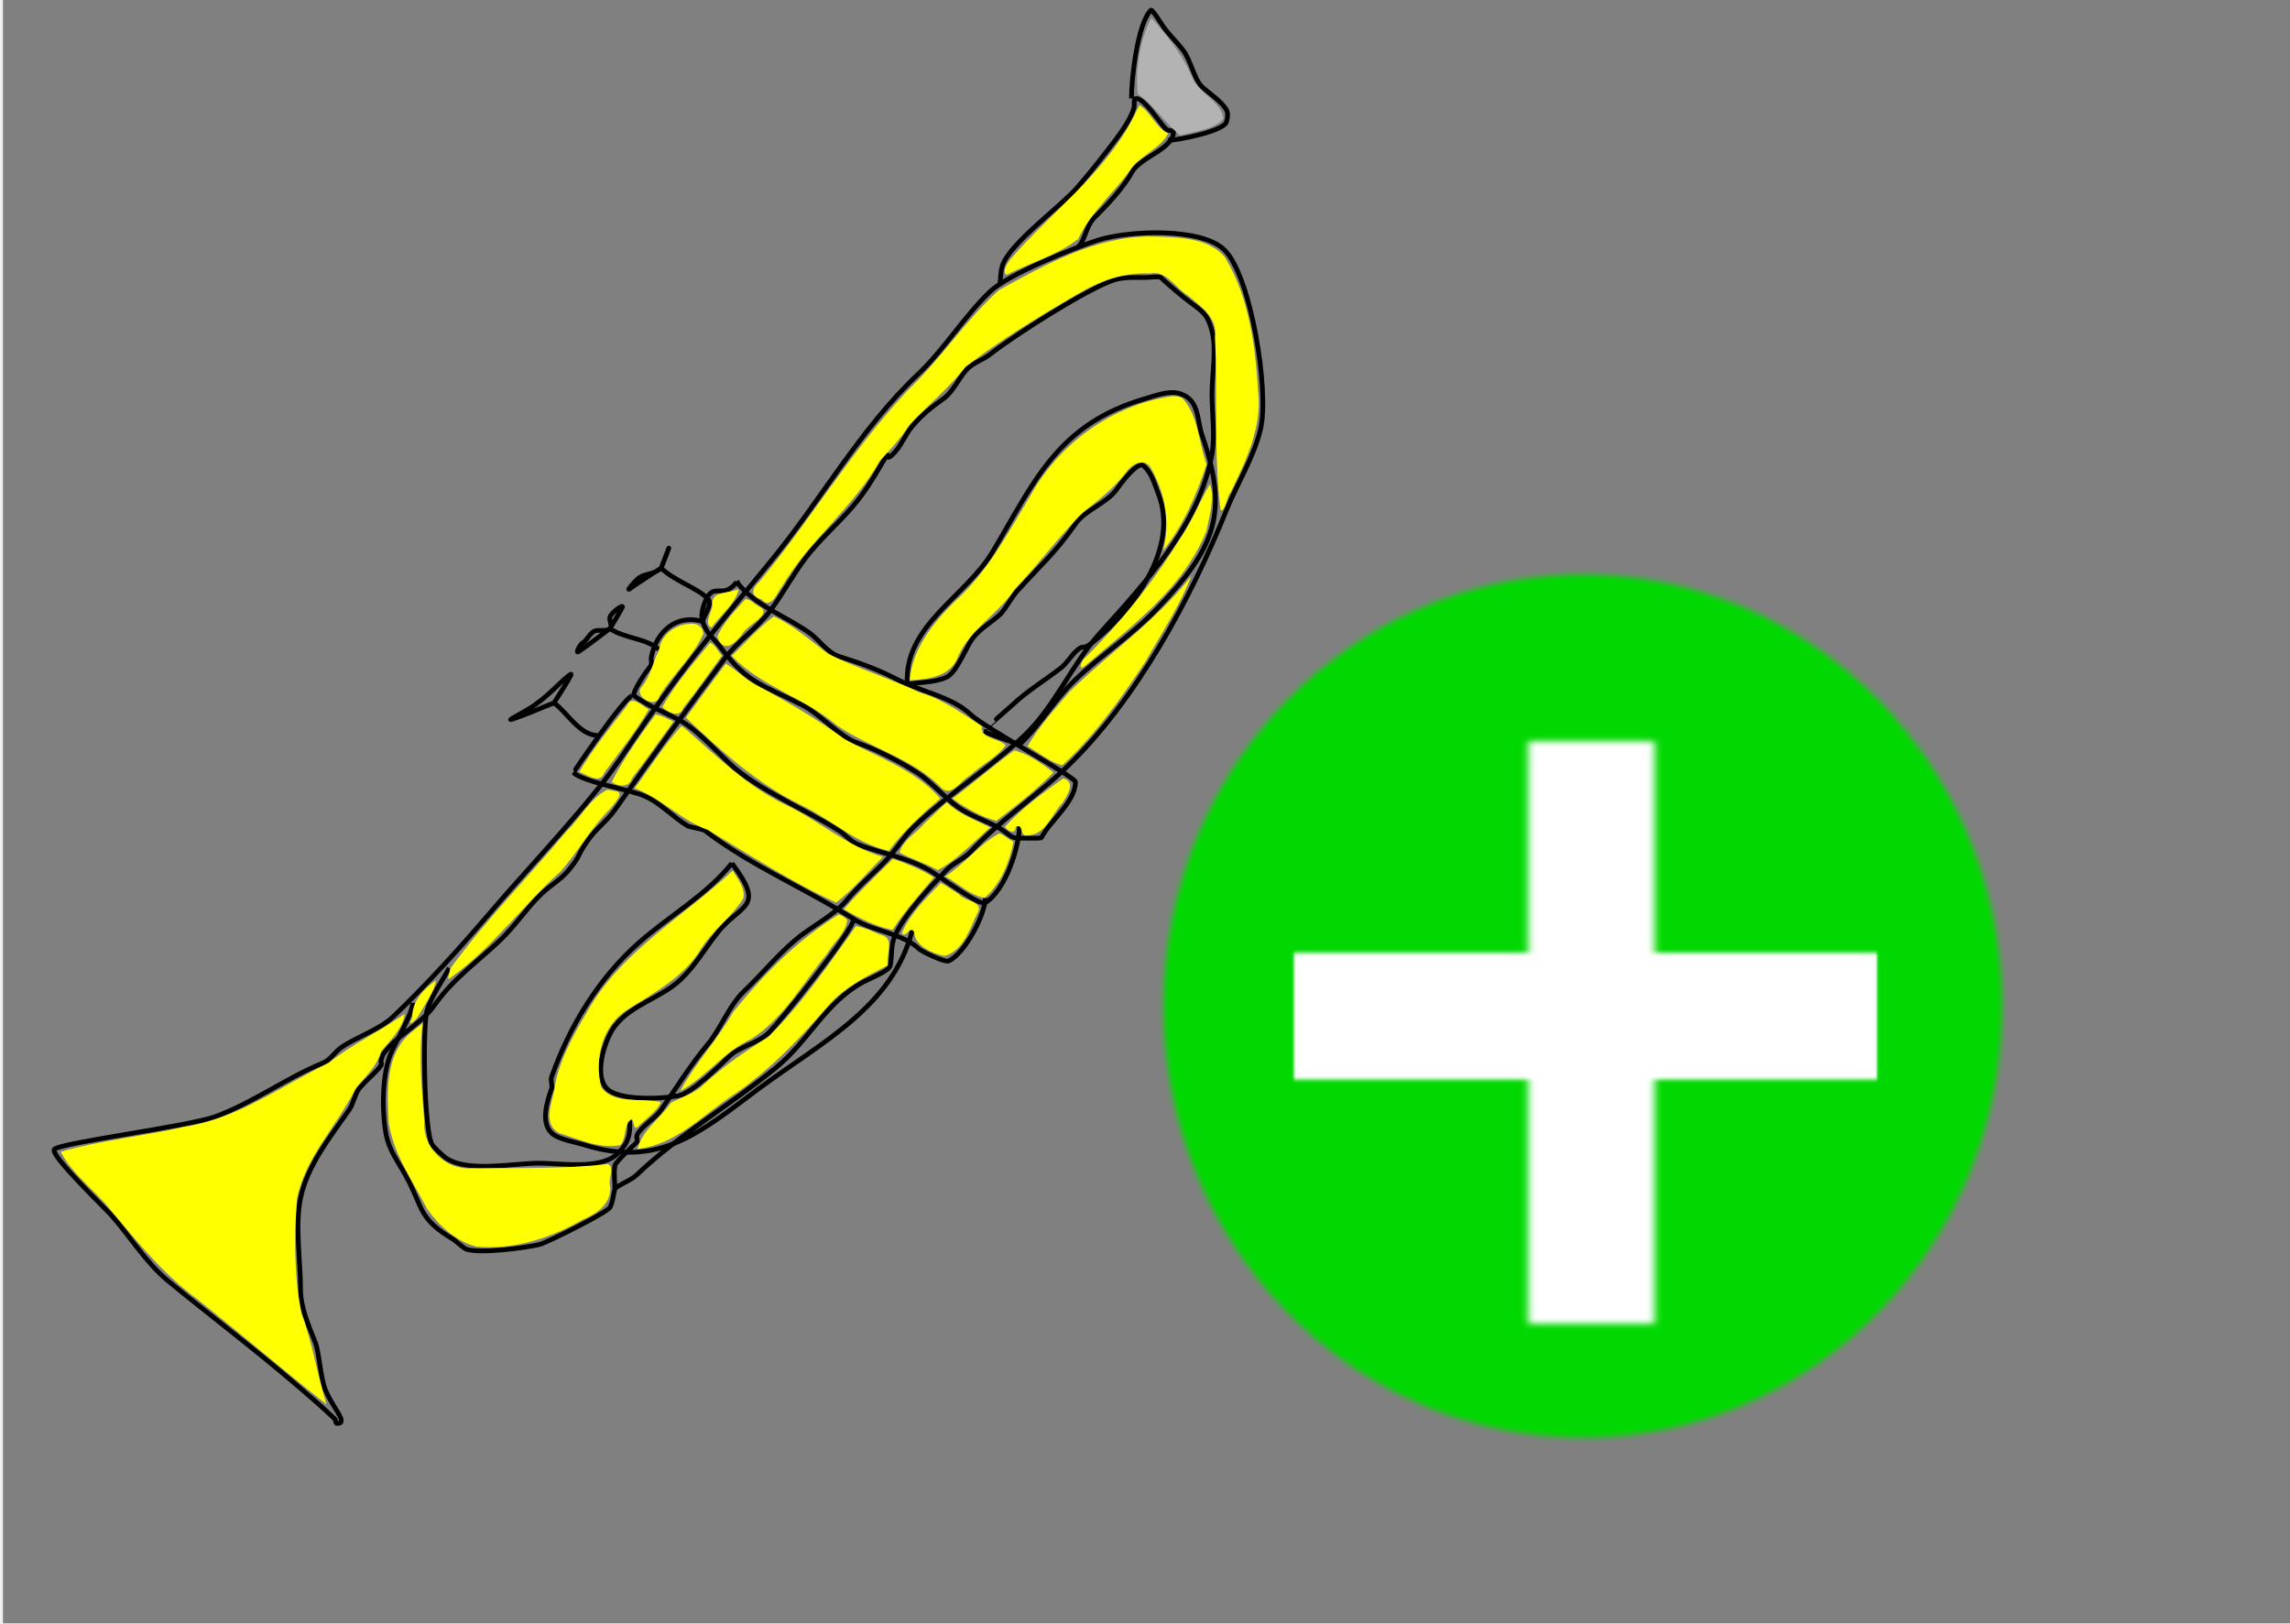
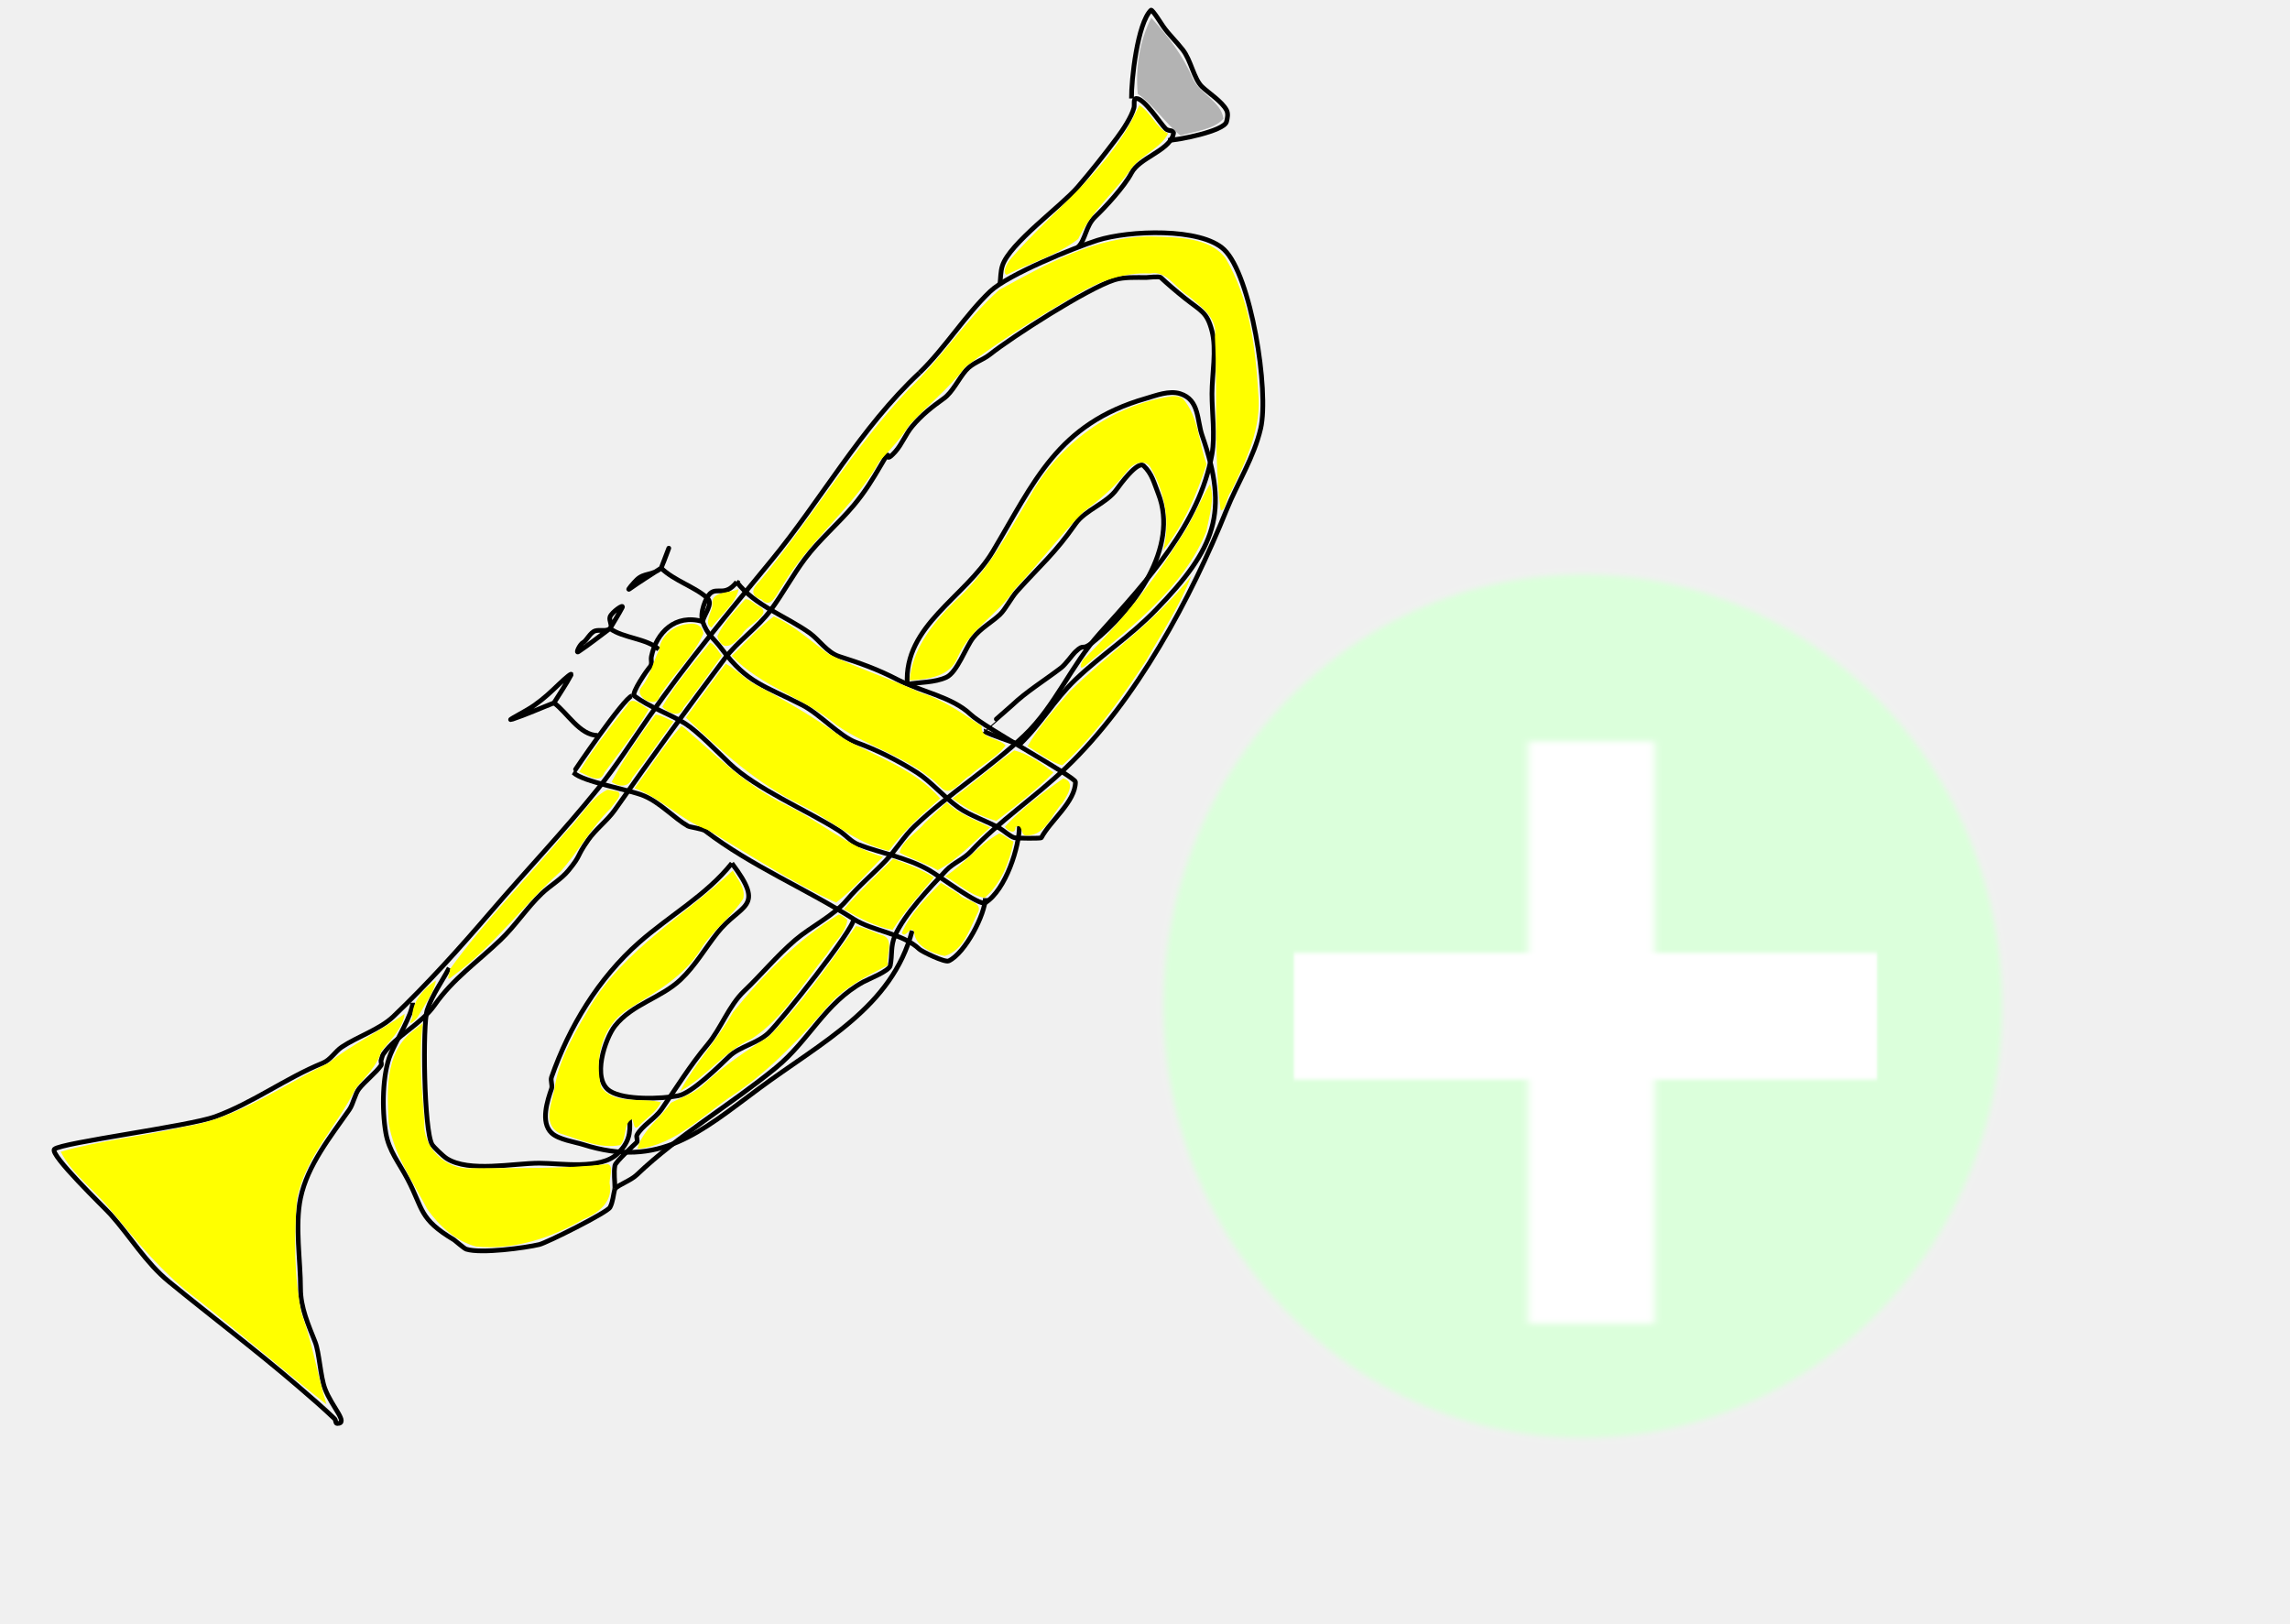
<svg xmlns="http://www.w3.org/2000/svg" width="146.277mm" height="103.697mm" viewBox="0 0 146.277 103.697" version="1.1" id="svg8">
  <defs id="defs2">
    <filter style="color-interpolation-filters:sRGB" id="filter2932" x="-0.009" width="1.017" y="-0.008" height="1.017">
      <feGaussianBlur stdDeviation="0.191" id="feGaussianBlur2934" />
    </filter>
    <filter style="color-interpolation-filters:sRGB" id="filter3380" x="-0.073" width="1.145" y="-0.011" height="1.023">
      <feGaussianBlur stdDeviation="0.17" id="feGaussianBlur3382" />
    </filter>
    <filter style="color-interpolation-filters:sRGB" id="filter3396" x="-0.006" width="1.013" y="-0.039" height="1.078">
      <feGaussianBlur stdDeviation="0.084" id="feGaussianBlur3398" />
    </filter>
  </defs>
  <g id="layer1" transform="translate(-35.52976,-29.35102)">
-     <rect style="fill:#808080;stroke-width:0.272" id="rect10" width="146.277" height="103.697" x="35.719" y="29.351" />
    <path style="fill:none;stroke:#000000;stroke-width:0.301px;stroke-linecap:butt;stroke-linejoin:miter;stroke-opacity:1" d="m 94.264,53.165 c 1.633,-1.58 2.912,-3.669 4.514,-5.197 1.136,-1.084 5.405,-2.808 6.849,-3.267 2.016,-0.641 6.608,-0.824 8.094,0.594 1.712,1.633 2.896,9.025 2.335,11.434 -0.429,1.843 -1.485,3.476 -2.179,5.197 -2.273,5.637 -5.75,12.168 -10.273,16.483 -1.979,1.888 -4.231,3.371 -6.071,5.346 -0.441,0.474 -1.11,0.719 -1.557,1.188 -1.053,1.105 -2.651,2.782 -3.269,4.158 -0.307,0.683 -0.169,1.25 -0.311,1.93 -0.074,0.355 -1.369,0.852 -1.712,1.039 -2.462,1.342 -3.463,3.744 -5.604,5.494 -2.922,2.39 -6.184,4.266 -8.872,6.831 -0.385,0.368 -1.098,0.602 -1.401,0.891" id="path15" />
    <path style="fill:none;stroke:#000000;stroke-width:0.301px;stroke-linecap:butt;stroke-linejoin:miter;stroke-opacity:1" d="m 94.264,53.165 c -3.764,3.525 -6.273,8.116 -9.495,12.028 -2.669,3.24 -5.38,6.51 -7.783,9.949 -1.083,1.549 -2.075,3.123 -3.269,4.603 -2.211,2.742 -4.55,5.19 -6.849,7.87 -1.985,2.315 -4.048,4.605 -6.226,6.682 -0.843,0.804 -2.302,1.285 -3.269,1.93 -0.457,0.305 -0.705,0.819 -1.245,1.039 -2.345,0.959 -4.434,2.529 -6.849,3.415 -1.651,0.606 -9.839,1.664 -10.273,2.079 -0.346,0.33 3.21,3.746 3.58,4.158 1.258,1.401 2.247,3.089 3.736,4.306 2.717,2.222 5.577,4.388 8.25,6.682 0.796,0.684 1.575,1.354 2.335,2.079 0.082,0.078 0.04,0.297 0.156,0.297 0.776,0 -0.335,-1.042 -0.778,-2.227 -0.29,-0.773 -0.358,-2.296 -0.623,-2.97 -0.429,-1.091 -0.934,-2.203 -0.934,-3.415 0,-1.795 -0.369,-4.03 0,-5.791 0.437,-2.086 1.906,-3.916 3.113,-5.643 0.251,-0.359 0.36,-1.002 0.623,-1.336 0.372,-0.473 1.081,-1.027 1.401,-1.485 0.058,-0.082 0,-0.198 0,-0.297 0.052,-0.148 0.065,-0.315 0.156,-0.445 0.808,-1.157 2.414,-1.895 3.269,-3.118 1.176,-1.683 2.703,-2.727 4.203,-4.158 0.953,-0.909 1.705,-2.072 2.646,-2.97 0.539,-0.515 1.232,-0.896 1.712,-1.485 0.843,-1.034 0.45,-0.792 1.245,-1.93 0.485,-0.695 1.236,-1.249 1.712,-1.93 2.254,-3.226 4.697,-6.57 7.005,-9.652 0.843,-1.126 2.129,-1.989 2.957,-3.118 0.766,-1.043 1.396,-2.221 2.179,-3.267 0.913,-1.219 2.133,-2.247 3.113,-3.415 0.702,-0.837 1.198,-1.642 1.712,-2.524 0.9,-1.545 0.02,0.126 0.934,-0.891 0.428,-0.476 0.673,-1.137 1.09,-1.633 0.616,-0.735 1.274,-1.245 2.024,-1.782 0.551,-0.395 0.949,-1.264 1.401,-1.782 0.453,-0.518 1.034,-0.624 1.557,-1.039 1.371,-1.09 6.194,-4.197 7.939,-4.752 0.596,-0.19 1.434,-0.148 2.024,-0.148 0.125,0 0.835,-0.095 0.934,0 0.363,0.346 1.019,0.909 1.557,1.336 1.041,0.828 1.393,0.861 1.712,2.079 0.309,1.178 0,2.779 0,4.009 0,1.213 0.21,2.658 0,3.861 -0.778,4.453 -4.163,8.099 -7.16,11.434 -1.833,2.04 -2.838,4.638 -4.825,6.534 -2.147,2.048 -4.843,3.729 -7.005,5.791 -0.692,0.66 -1.202,1.534 -1.868,2.227 -0.863,0.898 -1.708,1.591 -2.491,2.524 -0.797,0.951 -2.313,1.704 -3.269,2.524 -1.192,1.023 -2.161,2.21 -3.269,3.267 -0.972,0.927 -1.483,2.4 -2.335,3.415 -1.133,1.351 -1.993,2.777 -2.957,4.158 -0.399,0.572 -1.238,1.025 -1.557,1.633 -0.047,0.09 0.072,0.377 0,0.445 -0.14,0.133 -1.359,1.248 -1.401,1.485 -0.085,0.488 0,0.99 0,1.485" id="path19" />
    <path style="fill:none;stroke:#000000;stroke-width:0.301px;stroke-linecap:butt;stroke-linejoin:miter;stroke-opacity:1" d="m 75.74,100.832 c 0.089,0.941 -0.057,1.539 -0.778,2.227 -1.081,1.031 -3.635,0.594 -4.981,0.594 -1.649,0 -4.491,0.609 -5.915,-0.297 -0.235,-0.149 -0.839,-0.732 -0.934,-0.891 -0.528,-0.881 -0.62,-7.729 -0.311,-8.613 0.359,-1.028 0.929,-1.773 1.401,-2.673" id="path23" />
    <path style="fill:none;stroke:#000000;stroke-width:0.301px;stroke-linecap:butt;stroke-linejoin:miter;stroke-opacity:1" d="m 74.806,105.286 c -0.104,0.396 -0.12,0.823 -0.311,1.188 -0.176,0.335 -4.048,2.265 -4.514,2.376 -0.887,0.212 -3.726,0.597 -4.67,0.297 -0.133,-0.042 -0.731,-0.566 -0.778,-0.594 -2.247,-1.34 -1.958,-1.954 -2.957,-3.861 -0.58,-1.107 -1.197,-1.804 -1.401,-2.97 -0.26,-1.488 -0.225,-3.771 0.311,-5.049 0.37,-0.882 1.401,-2.561 1.401,-3.267" id="path27" />
    <path style="fill:none;stroke:#000000;stroke-width:0.301px;stroke-linecap:butt;stroke-linejoin:miter;stroke-opacity:1" d="m 82.589,66.529 c 1.163,1.518 3.153,2.182 4.67,3.267 0.572,0.409 1.118,1.246 1.868,1.485 1.298,0.413 2.447,0.814 3.736,1.485 1.465,0.762 3.478,1.091 4.67,2.227 0.879,0.838 6.693,3.995 6.693,4.306 0,1.273 -1.602,2.463 -2.179,3.564 -0.029,0.055 -1.543,0.04 -1.712,0 -0.273,-0.065 -0.689,-0.454 -0.934,-0.594 -0.823,-0.471 -1.91,-0.81 -2.646,-1.336 -0.925,-0.662 -1.8,-1.689 -2.646,-2.227 -1.188,-0.755 -2.577,-1.46 -3.891,-1.93 -1.02,-0.365 -2.334,-1.816 -3.424,-2.376 -2.435,-1.251 -3.513,-1.395 -5.137,-3.564 -0.593,-0.792 -0.939,-0.905 -1.245,-1.782 -0.198,-0.567 0.211,-1.538 0.467,-1.782 0.469,-0.447 0.946,0.232 1.712,-0.742 z" id="path29" />
    <path style="fill:none;stroke:#000000;stroke-width:0.301px;stroke-linecap:butt;stroke-linejoin:miter;stroke-opacity:1" d="m 80.41,69.054 c -1.728,-0.509 -2.946,0.689 -3.269,2.227 -0.061,0.293 0.11,0.489 -0.156,0.742 -0.064,0.061 -1.157,1.611 -0.934,1.782 0.971,0.741 2.271,1.147 3.269,1.782 0.779,0.496 2.094,1.849 2.802,2.524 1.727,1.648 4.917,2.979 7.005,4.306 0.417,0.265 0.758,0.705 1.245,0.891 1.431,0.546 3.093,0.82 4.514,1.633 0.676,0.387 3.216,2.31 3.58,2.079 1.32,-0.84 2.179,-3.598 2.179,-4.9" id="path33" />
    <path style="fill:none;stroke:#000000;stroke-width:0.301px;stroke-linecap:butt;stroke-linejoin:miter;stroke-opacity:1" d="m 75.896,73.806 c -0.476,0.076 -3.753,4.884 -3.736,4.9 0.632,0.603 3.551,1.077 4.514,1.485 1.044,0.443 1.914,1.422 2.802,1.93 0.112,0.064 0.934,0.178 1.09,0.297 2.96,2.259 6.431,3.694 9.495,5.643 1.243,0.79 3.107,0.885 4.203,1.93 0.141,0.134 1.617,0.862 1.868,0.742 1.069,-0.51 2.335,-3.001 2.335,-4.009" id="path35" />
    <path style="fill:none;stroke:#000000;stroke-width:0.301px;stroke-linecap:butt;stroke-linejoin:miter;stroke-opacity:1" d="m 99.4,47.522 c 0.052,-0.396 0.035,-0.806 0.156,-1.188 0.45,-1.431 3.759,-3.806 4.825,-5.049 0.856,-0.998 1.7,-2.063 2.491,-3.118 0.401,-0.535 0.939,-1.355 1.09,-1.93 0.052,-0.198 -0.058,-0.594 0.156,-0.594 0.52,0 1.537,1.614 1.868,1.93 0.241,0.23 0.626,-0.011 0.467,0.445 -0.346,0.989 -2.152,1.433 -2.646,2.376 -0.468,0.894 -1.719,2.234 -2.335,2.821 -0.597,0.57 -0.596,1.46 -1.09,1.93" id="path41" />
    <path style="fill:none;stroke:#000000;stroke-width:0.301px;stroke-linecap:butt;stroke-linejoin:miter;stroke-opacity:1" d="m 107.806,35.643 c -0.018,-1.167 0.381,-4.818 1.245,-5.643 0.075,-0.071 0.717,0.952 0.778,1.039 0.371,0.531 0.79,0.905 1.245,1.485 0.539,0.686 0.703,1.859 1.245,2.376 0.394,0.376 1.27,0.939 1.557,1.485 0.116,0.221 0.063,0.502 0,0.742 -0.159,0.607 -3.151,1.188 -3.736,1.188" id="path43" />
    <path style="fill:none;stroke:#000000;stroke-width:0.301px;stroke-linecap:butt;stroke-linejoin:miter;stroke-opacity:1" d="m 93.485,73.063 c -0.234,-3.748 3.712,-5.566 5.448,-8.464 2.66,-4.44 4.127,-8.175 9.806,-9.801 0.625,-0.179 1.471,-0.522 2.179,-0.297 1.237,0.393 1.063,1.707 1.401,2.673 1.722,4.928 0.871,7.181 -2.958,11.137 -1.687,1.743 -3.453,2.849 -5.137,4.455 -1.354,1.291 -2.199,2.84 -3.58,4.158" id="path45" />
    <path style="fill:none;stroke:#000000;stroke-width:0.301px;stroke-linecap:butt;stroke-linejoin:miter;stroke-opacity:1" d="m 93.485,73.063 c 0.83,-0.148 1.728,-0.099 2.491,-0.445 0.686,-0.312 1.25,-1.937 1.712,-2.524 0.485,-0.617 1.226,-1.021 1.712,-1.485 0.355,-0.338 0.724,-1.079 1.09,-1.485 1.542,-1.716 2.408,-2.407 3.736,-4.306 0.634,-0.908 1.998,-1.3 2.646,-2.227 0.171,-0.244 1.337,-1.843 1.712,-1.485 0.532,0.508 0.653,1.066 0.934,1.782 1.347,3.427 -1.548,7.393 -4.203,9.504 -0.733,0.582 -0.476,0.008 -1.09,0.594 -0.234,0.223 -0.605,0.788 -0.934,1.039 -1.048,0.8 -2.2,1.505 -3.113,2.376 -0.19,0.181 -1.871,1.632 -1.868,1.633 0.75,0.358 1.557,0.594 2.335,0.891" id="path47" />
    <path style="fill:none;stroke:#000000;stroke-width:0.301px;stroke-linecap:butt;stroke-linejoin:miter;stroke-opacity:1" d="m 82.278,84.497 c -1.629,2.038 -3.964,3.331 -5.915,5.049 -2.611,2.299 -4.485,5.412 -5.604,8.613 -0.078,0.223 0.078,0.52 0,0.742 -0.254,0.728 -0.725,2.13 0,2.821 0.447,0.427 1.505,0.578 2.024,0.742 4.878,1.551 7.482,-0.8 11.207,-3.564 4.032,-2.992 8.523,-5.2 9.806,-10.098" id="path49" />
    <path style="fill:none;stroke:#000000;stroke-width:0.301px;stroke-linecap:butt;stroke-linejoin:miter;stroke-opacity:1" d="m 82.278,84.497 c 2.206,2.919 0.568,2.545 -0.934,4.455 -0.799,1.016 -1.401,2.079 -2.335,2.97 -1.249,1.191 -3.092,1.557 -4.203,2.97 -0.61,0.776 -1.519,3.39 -0.311,4.158 0.926,0.589 3.281,0.503 4.358,0.297 0.876,-0.167 2.607,-1.893 3.269,-2.524 0.646,-0.616 1.8,-0.827 2.491,-1.485 0.832,-0.793 5.448,-6.609 5.448,-7.276" id="path51" />
    <path style="fill:none;stroke:#000000;stroke-width:0.301px;stroke-linecap:butt;stroke-linejoin:miter;stroke-opacity:1" d="m 70.915,74.251 c 0.848,0.609 1.641,2.079 2.802,2.079" id="path53" />
    <path style="fill:none;stroke:#000000;stroke-width:0.301px;stroke-linecap:butt;stroke-linejoin:miter;stroke-opacity:1" d="m 74.495,69.499 c 0.816,0.616 2.378,0.635 3.113,1.336" id="path55" />
    <path style="fill:none;stroke:#000000;stroke-width:0.301px;stroke-linecap:butt;stroke-linejoin:miter;stroke-opacity:1" d="m 77.764,65.638 c 0.797,0.797 2.216,1.223 2.957,1.93 0.374,0.357 -0.197,0.992 -0.311,1.485" id="path57" />
    <path style="fill:none;stroke:#000000;stroke-width:0.301px;stroke-linecap:butt;stroke-linejoin:miter;stroke-opacity:1" d="m 77.764,65.638 c 1.085,-2.854 0.028,-0.024 0,0 -0.605,0.505 -1.074,0.282 -1.557,0.742 -0.183,0.175 -0.675,0.742 -0.467,0.594 0.656,-0.47 1.349,-0.891 2.024,-1.336" id="path59" />
    <path style="fill:none;stroke:#000000;stroke-width:0.301px;stroke-linecap:butt;stroke-linejoin:miter;stroke-opacity:1" d="m 74.495,69.499 c 0.259,-0.445 0.539,-0.881 0.778,-1.336 0.149,-0.283 -0.673,0.293 -0.778,0.594 -0.082,0.235 0.183,0.567 0,0.742 -0.223,0.213 -0.63,0.066 -0.934,0.148 -0.33,0.09 -0.567,0.642 -0.778,0.742 -0.208,0.099 -0.502,0.72 -0.311,0.594 0.7,-0.462 1.349,-0.99 2.024,-1.485" id="path61" />
    <path style="fill:none;stroke:#000000;stroke-width:0.301px;stroke-linecap:butt;stroke-linejoin:miter;stroke-opacity:1" d="m 70.915,74.251 c 0.363,-0.594 0.767,-1.167 1.09,-1.782 0.096,-0.183 -0.319,0.156 -0.778,0.594 -0.498,0.475 -0.886,0.856 -1.557,1.336 -0.554,0.397 -1.946,1.075 -1.401,0.891 0.9,-0.303 1.764,-0.693 2.646,-1.039" id="path63" />
    <path style="fill:#ffff00;stroke-width:0.152" d="m 61.372,94.117 c -1.555,1.113 -3.347,1.92 -4.834,3.127 -3.019,1.459 -5.796,3.553 -9.218,4.084 -2.615,0.599 -5.354,0.859 -7.908,1.595 0.719,1.447 2.198,2.466 3.208,3.748 1.679,2.015 3.339,4.067 5.491,5.655 2.783,2.209 5.485,4.536 8.268,6.729 -0.585,-1.907 -0.89,-3.918 -1.595,-5.807 -0.474,-2.394 -0.468,-4.871 -0.289,-7.293 0.515,-2.681 2.583,-4.696 3.761,-7.09 0.613,-0.751 1.375,-1.425 1.627,-2.364 0.579,-0.702 1.396,-1.47 1.49,-2.383 z" id="path65" />
    <path style="fill:#ffff00;stroke-width:0.152" d="m 61.828,95.271 c -1.739,1.415 -1.564,3.851 -1.465,5.828 0.314,1.986 1.537,3.715 2.457,5.486 0.743,1.051 1.83,2.065 3.134,2.396 2.414,0.226 4.76,-0.541 6.8,-1.724 0.958,-0.384 1.911,-1.103 1.734,-2.214 -0.105,-0.353 0.303,-1.164 -0.127,-1.331 -2.862,0.315 -5.776,0.243 -8.659,0.264 -1.706,0.154 -3.202,-1.35 -3.065,-2.957 -0.164,-2.096 -0.378,-4.213 -0.105,-6.31 -0.235,0.187 -0.469,0.374 -0.704,0.561 z" id="path67" />
    <path style="fill:#ffff00;stroke-width:0.152" d="m 74.316,79.802 c -1.115,0.564 -1.712,1.8 -2.593,2.644 -2.459,2.951 -5.207,5.704 -7.449,8.807 0.007,0.281 -0.359,0.929 0.181,0.448 2.628,-1.917 4.498,-4.552 6.896,-6.693 1.136,-1.29 1.952,-2.81 3.191,-4.029 0.189,-0.3 1.034,-1.066 0.206,-1.106 -0.142,-0.026 -0.284,-0.077 -0.431,-0.069 z" id="path69" />
    <path style="fill:#ffff00;stroke-width:0.152" d="m 82.338,84.962 c -3.039,2.844 -6.882,5.016 -9.067,8.615 -0.932,1.581 -1.932,3.243 -2.278,5.031 -0.077,0.996 -0.95,2.465 0.276,3.135 1.234,0.378 2.579,1.018 3.884,0.755 0.423,-0.418 0.185,-1.418 0.751,-1.651 0.146,0.192 0.082,0.819 0.461,0.401 0.452,-0.469 1.139,-0.912 1.378,-1.487 -1.228,-0.317 -2.945,0.192 -3.807,-0.947 -0.446,-1.798 0.01,-3.963 1.746,-5.014 1.712,-1.071 3.559,-2.077 4.618,-3.827 0.74,-1.195 1.972,-2.044 2.704,-3.22 0.17,-0.648 -0.371,-1.26 -0.665,-1.79 z" id="path71" />
    <path style="fill:#ffff00;stroke-width:0.152" d="m 89.1,87.772 c -2.646,1.623 -4.834,3.869 -6.742,6.234 -0.996,1.752 -2.444,3.297 -3.38,5.043 1.661,-0.896 2.792,-2.537 4.554,-3.332 2.084,-1.352 3.284,-3.574 4.816,-5.425 0.403,-0.71 1.229,-1.365 1.302,-2.175 C 89.5,87.973 89.306,87.815 89.1,87.772 Z" id="path73" />
    <path style="fill:#ffff00;stroke-width:0.152" d="m 90.207,88.512 c -1.736,2.436 -3.447,4.946 -5.596,7.078 -1.462,0.899 -2.873,1.87 -4.128,3.031 -0.578,0.578 -1.41,0.824 -2.096,1.173 -0.672,1.003 -1.835,1.736 -2.137,2.951 2.502,-0.275 4.243,-2.249 6.226,-3.524 2.338,-1.588 4.239,-3.638 6.052,-5.737 1.011,-1.103 2.381,-1.792 3.713,-2.475 -0.153,-0.656 0.528,-1.775 -0.503,-1.96 -0.495,-0.206 -0.995,-0.454 -1.53,-0.537 z" id="path75" />
    <path style="fill:#ffff00;stroke-width:0.152" d="m 91.413,85.356 c -0.678,0.677 -1.362,1.349 -1.976,2.08 0.958,0.553 2.044,1.113 3.102,1.315 0.775,-1.189 1.722,-2.263 2.641,-3.351 -0.802,-0.519 -1.705,-0.862 -2.606,-1.189 -0.387,0.382 -0.774,0.763 -1.161,1.145 z" id="path77" />
    <path style="fill:#ffff00;stroke-width:0.152" d="m 79.048,75.737 c -1.118,1.229 -1.992,2.644 -2.982,3.967 1.726,0.638 2.971,2.053 4.709,2.676 2.679,1.601 5.32,3.327 8.167,4.627 1.107,-0.857 1.997,-1.941 2.985,-2.918 -2.297,-0.669 -4.066,-2.314 -6.196,-3.318 -2.504,-1.203 -4.443,-3.141 -6.487,-4.916 -0.062,-0.029 -0.121,-0.118 -0.195,-0.118 z" id="path79" />
    <path style="fill:#ffff00;stroke-width:0.152" d="m 81.889,71.752 c -0.871,1.13 -1.696,2.295 -2.544,3.441 2.223,2.107 4.516,4.197 7.332,5.573 1.923,0.913 3.49,2.46 5.629,2.934 0.924,-1.257 2.092,-2.319 3.281,-3.345 -1.603,-1.846 -4.024,-2.641 -6.13,-3.799 -1.78,-1.297 -3.682,-2.418 -5.641,-3.45 -0.708,-0.367 -1.239,-0.979 -1.927,-1.355 z" id="path81" />
    <path style="fill:#ffff00;stroke-width:0.152" d="m 94.607,81.917 c -0.501,0.624 -1.441,1.117 -1.613,1.9 0.774,0.412 1.674,0.681 2.438,1.118 1.28,-0.692 2.27,-1.782 3.343,-2.728 -0.952,-0.485 -2.009,-0.856 -2.778,-1.605 -0.463,0.439 -0.926,0.877 -1.389,1.316 z" id="path83" />
    <path style="fill:#ffff00;stroke-width:0.152" d="m 100.318,77.287 c -1.351,0.967 -2.601,2.087 -3.946,3.073 0.827,0.606 1.823,1.174 2.8,1.424 1.261,-0.969 2.562,-1.969 3.647,-3.092 -0.742,-0.561 -1.575,-1.175 -2.501,-1.404 z" id="path85" />
    <path style="fill:#ffff00;stroke-width:0.152" d="m 84.959,68.727 c -0.999,0.727 -1.796,1.677 -2.688,2.518 1.854,1.958 4.651,2.68 6.692,4.426 2.113,1.454 4.769,2.094 6.62,3.921 0.673,0.809 1.314,-0.408 1.901,-0.698 0.707,-0.665 1.743,-1.177 2.28,-1.929 -0.425,-0.469 -1.653,-0.433 -1.519,-1.22 -1.236,-0.808 -2.448,-1.701 -3.91,-2.139 -1.924,-0.906 -3.987,-1.536 -5.885,-2.476 -1.133,-0.83 -2.193,-1.818 -3.492,-2.403 z" id="path87" />
    <path style="fill:#ffff00;stroke-width:0.152" d="m 103.446,79.078 c -1.316,0.92 -2.665,1.933 -3.728,3.088 0.187,0.287 0.691,0.514 0.685,0.021 0.518,-0.314 0.244,0.664 0.767,0.523 1.149,-0.006 1.552,-1.368 2.219,-2.062 0.278,-0.424 0.91,-1.344 0.057,-1.57 z" id="path89" />
    <path style="fill:#ffff00;stroke-width:0.152" d="m 99.357,82.592 c -1.293,0.697 -2.205,1.945 -3.45,2.744 0.829,0.43 1.58,1.225 2.522,1.366 1.041,-0.9 1.594,-2.302 1.839,-3.598 -0.311,-0.112 -0.581,-0.421 -0.911,-0.512 z" id="path91" />
    <path style="fill:#ffff00;stroke-width:0.152" d="m 95.629,85.747 c -0.934,0.959 -1.973,1.98 -2.491,3.197 0.227,0.437 0.619,-0.648 0.791,-0.005 0.072,0.858 1.169,1.332 1.95,1.478 1.252,-0.366 1.612,-1.838 2.143,-2.843 0.263,-0.656 -0.948,-0.67 -1.243,-1.103 -0.384,-0.239 -0.762,-0.501 -1.15,-0.724 z" id="path93" />
    <path style="fill:#ffff00;stroke-width:0.152" d="m 80.891,70.405 c -1.073,1.316 -2.232,2.641 -3.055,4.1 0.357,0.355 1.115,0.758 1.355,0.037 0.867,-1.069 1.637,-2.204 2.45,-3.309 -0.24,-0.254 -0.414,-0.699 -0.751,-0.828 z" id="path95" />
    <path style="fill:#ffff00;stroke-width:0.152" d="m 79.562,69.206 c -0.948,0.029 -1.865,0.79 -1.926,1.662 -0.411,0.775 -0.541,1.667 -1.131,2.376 -0.525,0.62 0.981,1.44 1.152,0.568 0.842,-1.374 2.148,-2.51 2.799,-3.972 -0.013,-0.456 -0.439,-0.723 -0.894,-0.634 z" id="path97" />
    <path style="fill:#ffff00;stroke-width:0.152" d="m 75.592,74.414 c -1.061,1.372 -2.206,2.791 -3.061,4.242 0.496,0.182 1.326,0.843 1.609,0.042 0.967,-1.32 2.025,-2.63 2.83,-4.028 -0.411,-0.23 -1.104,-0.949 -1.378,-0.256 z" id="path99" />
    <path style="fill:#ffff00;stroke-width:0.152" d="m 77.408,74.998 c -1.035,1.365 -2.023,2.799 -2.81,4.303 0.441,0.317 1.115,0.369 1.309,-0.248 0.918,-1.18 1.763,-2.41 2.639,-3.618 -0.374,-0.145 -0.731,-0.392 -1.138,-0.437 z" id="path101" />
    <path style="fill:#ffff00;stroke-width:0.152" d="m 63.373,91.978 c -0.818,0.574 -1.537,1.364 -1.508,2.387 -0.418,0.713 0.292,0.119 0.417,-0.166 0.386,-0.687 0.988,-1.499 1.091,-2.22 z" id="path103" />
    <path style="fill:#ffff00;stroke-width:0.152" d="m 83.141,67.625 c -0.641,0.723 -1.408,1.496 -1.791,2.379 0.358,1.086 1.084,0.528 1.605,-0.171 0.319,-0.596 2.1,-1.304 0.974,-1.788 -0.25,-0.143 -0.48,-0.413 -0.788,-0.42 z" id="path105" />
    <path style="fill:#ffff00;stroke-width:0.152" d="m 82.622,67.007 c -0.572,0.269 -1.703,0.085 -1.587,0.989 -0.001,0.405 -0.601,1.229 -0.052,1.439 0.558,-0.785 1.499,-1.497 1.727,-2.416 -0.025,-0.017 -0.058,-0.016 -0.088,-0.012 z" id="path107" />
    <path style="fill:#ffff00;stroke-width:0.152" d="m 109.085,44.457 c -3.568,-0.021 -6.74,1.779 -9.736,3.417 -2.158,1.932 -3.716,4.404 -5.821,6.398 -3.548,3.776 -6.176,8.224 -9.459,12.198 -0.488,0.445 -0.672,0.943 0.11,1.172 0.623,0.693 1.006,-0.477 1.311,-0.844 1.712,-2.919 4.562,-5.036 6.221,-7.989 0.694,-0.734 1.366,-1.472 1.913,-2.322 1.161,-1.256 2.528,-2.33 3.561,-3.693 2.232,-1.71 4.663,-3.196 7.109,-4.616 1.414,-0.853 3.005,-1.443 4.704,-1.357 1.055,-0.224 1.618,0.957 2.43,1.419 0.821,0.704 1.909,1.425 1.706,2.633 0.193,3.685 -0.093,7.402 0.362,11.067 0.306,0.107 0.405,-0.923 0.644,-1.143 0.974,-2.004 1.997,-4.103 1.759,-6.375 -0.18,-2.934 -0.557,-6.013 -2.105,-8.607 -1.044,-1.334 -3.138,-1.305 -4.707,-1.357 z" id="path109" />
    <path style="fill:#ffff00;stroke-width:0.152" d="m 110.418,54.658 c -3.891,0.553 -7.275,3.08 -9.083,6.376 -1.435,2.384 -2.736,4.892 -4.876,6.794 -1.381,1.38 -2.659,3.005 -2.819,4.977 1.189,-0.047 2.616,-0.25 3.071,-1.487 0.756,-1.763 2.581,-2.732 3.618,-4.312 1.519,-1.592 2.824,-3.362 4.37,-4.926 1.054,-0.803 2.074,-1.633 2.862,-2.685 0.367,-0.495 1.205,-0.789 1.519,-0.078 0.887,1.558 1.217,3.477 0.742,5.206 1.315,-1.625 2.138,-3.57 2.779,-5.516 -0.51,-1.379 -0.508,-3.034 -1.511,-4.191 -0.192,-0.135 -0.439,-0.171 -0.672,-0.159 z" id="path111" />
    <path style="fill:#ffff00;stroke-width:0.152" d="m 112.803,60.294 c -0.666,1.146 -1.159,2.445 -1.952,3.554 -1.672,2.71 -3.7,5.198 -5.959,7.482 -0.25,0.111 -0.573,0.975 -0.058,0.554 2.945,-2.499 6.294,-4.963 7.747,-8.584 0.186,-0.959 0.563,-2.081 0.24,-3.008 z" id="path113" />
    <path style="fill:#ffff00;stroke-width:0.152" d="m 111.624,66.139 c -2.178,2.831 -5.229,4.9 -7.78,7.402 -0.945,1.115 -1.967,2.224 -2.678,3.481 0.718,0.407 1.435,1.017 2.224,1.213 2.11,-1.947 3.783,-4.313 5.343,-6.678 0.999,-1.765 2.199,-3.577 2.891,-5.418 z" id="path115" />
    <path style="fill:#ffff00;stroke-width:0.152" d="m 107.844,37.006 c -1.842,3.47 -5.14,5.889 -7.705,8.825 -0.204,0.232 -0.646,0.891 -0.313,1.075 1.512,-0.771 3.248,-1.251 4.578,-2.293 0.798,-1.732 2.354,-2.998 3.434,-4.563 0.65,-0.802 1.89,-1.298 2.306,-2.174 -0.791,-0.375 -1.086,-1.337 -1.834,-1.805 -0.156,0.312 -0.312,0.625 -0.467,0.937 z" id="path117" />
    <path style="fill:#b3b3b3;stroke-width:0.152" d="m 109.072,30.494 c -0.761,1.471 -1.019,3.225 -0.868,4.855 1.016,0.704 1.746,1.854 2.726,2.658 0.911,-0.277 2.092,-0.355 2.748,-1.069 -0.13,-1.102 -1.537,-1.601 -1.976,-2.6 -0.597,-1.431 -1.607,-2.725 -2.63,-3.845 z" id="path119" />
    <ellipse style="opacity:1;mix-blend-mode:color;fill:#00d700;fill-opacity:1;stroke-width:0.265;filter:url(#filter2932)" id="path121" cx="136.639" cy="93.624" rx="26.781" ry="27.566" />
    <rect style="opacity:1;fill:#ffffff;fill-opacity:1;stroke-width:0.265;filter:url(#filter3380)" id="rect2936" width="5.613" height="35.68" x="128.54" y="76.39" transform="matrix(1.437773,0,0,1.042646,-51.66207,-2.939986)" />
    <rect style="opacity:1;fill:#ffffff;fill-opacity:1;stroke-width:0.265;filter:url(#filter3396)" id="rect2938" width="32.072" height="5.212" x="115.443" y="91.358" transform="matrix(1.161558,0,0,1.553065,-15.91546,-51.66818)" />
  </g>
</svg>
